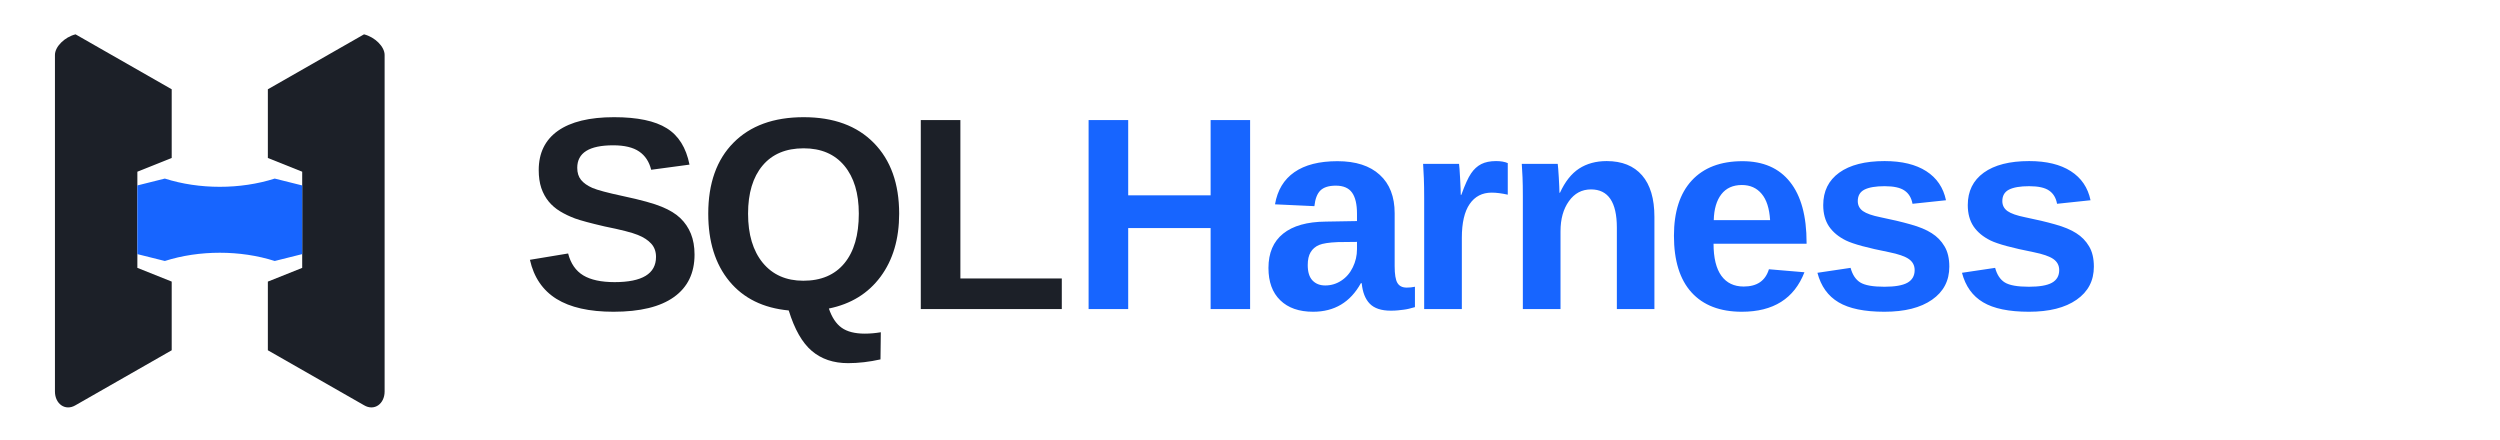
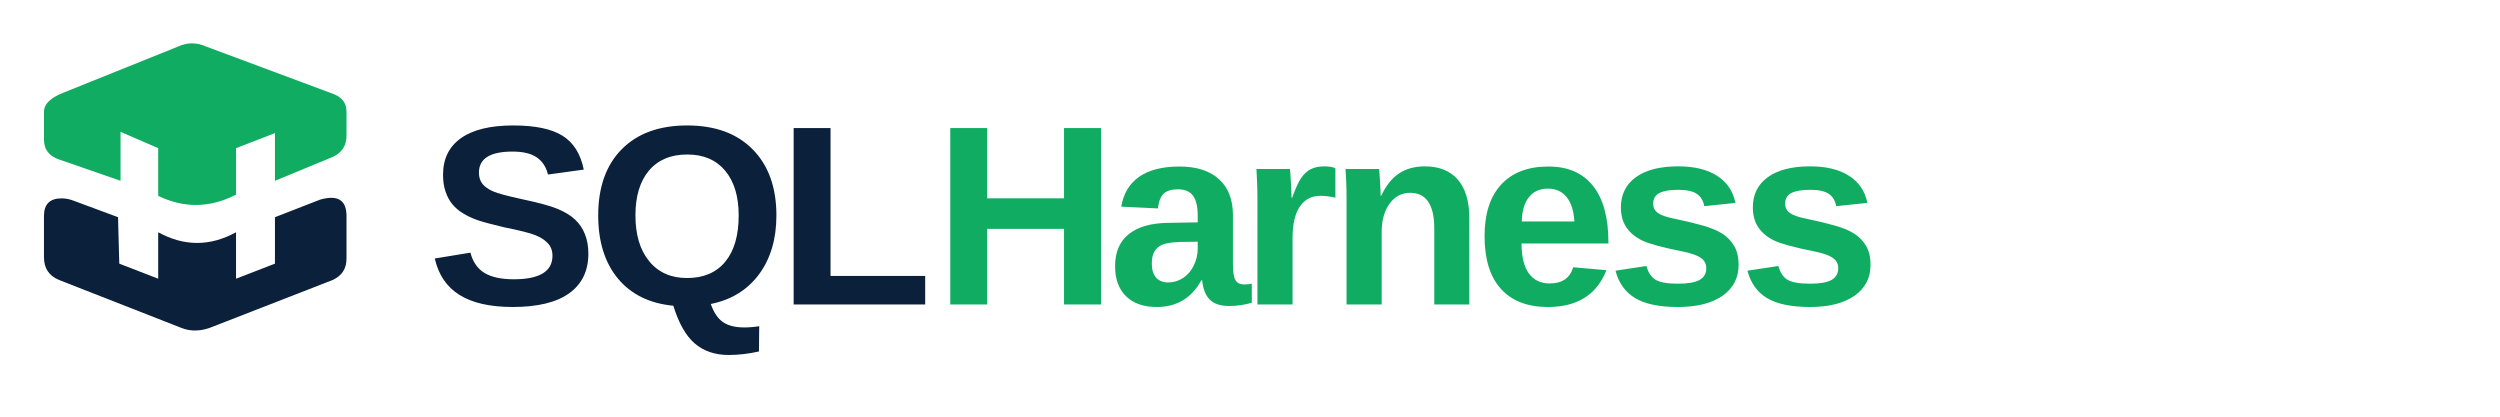
- <svg xmlns="http://www.w3.org/2000/svg" viewBox="0 0 364 64" width="364" height="64" role="img" aria-label="SQLHarness">
-   <g>
-     <path fill="#1C2028" d="M11 5 25 13v10l-5 2v14l5 2v10l-14 8c-1.5.9-3-.2-3-2V8c0-1.2 1.4-2.6 3-3Z" />
-     <path fill="#1C2028" d="M53 5 39 13v10l5 2v14l-5 2v10l14 8c1.5.9 3-.2 3-2V8c0-1.2-1.4-2.6-3-3Z" />
-     <path fill="#1765FF" d="m20 27 4-1c5 1.6 11 1.6 16 0l4 1v10l-4 1c-5-1.6-11-1.6-16 0l-4-1Z" />
+ <svg xmlns="http://www.w3.org/2000/svg" viewBox="0 0 468 78" role="img" aria-label="SQLHarness">
+   <g transform="translate(-43 -43) scale(.235)">
+     <path fill="#10AC61" d="M218 272 C218 266 223 261 233 257 L325 220 Q336 215 347 220 L449 258 Q459 262 459 272 L459 291 Q459 303 448 308 L402 327 L402 289 L371 301 L371 338 Q340 354 309 339 L309 301 L279 288 L279 327 L230 310 Q218 306 218 294 Z" />
+     <path fill="#0B203B" d="M218 355 Q218 341 232 341 Q237 341 242 343 L277 356 L278 393 L309 405 L309 368 Q340 385 371 368 L371 405 L402 393 L402 356 L438 342 Q459 336 459 355 L459 389 Q459 401 448 406 L353 443 Q339 449 327 444 L230 406 Q218 401 218 388 Z" />
  </g>
-   <text x="76" y="45" fill="#1C2028" font-family="Arial, Helvetica, sans-serif" font-size="40" font-weight="700" letter-spacing="-1.2">SQL<tspan fill="#1765FF">Harness</tspan>
+   <text x="80" y="57" fill="#0B203B" font-family="Arial, Helvetica, sans-serif" font-size="48" font-weight="700" letter-spacing="-2">SQL<tspan fill="#10AC61">Harness</tspan>
  </text>
</svg>
